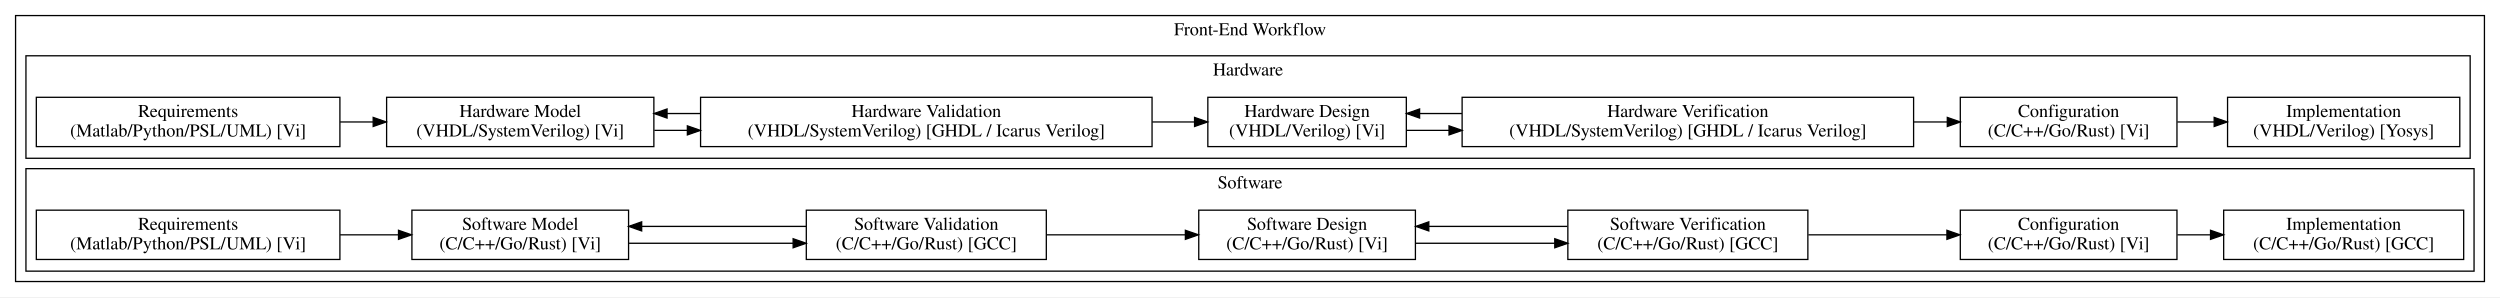
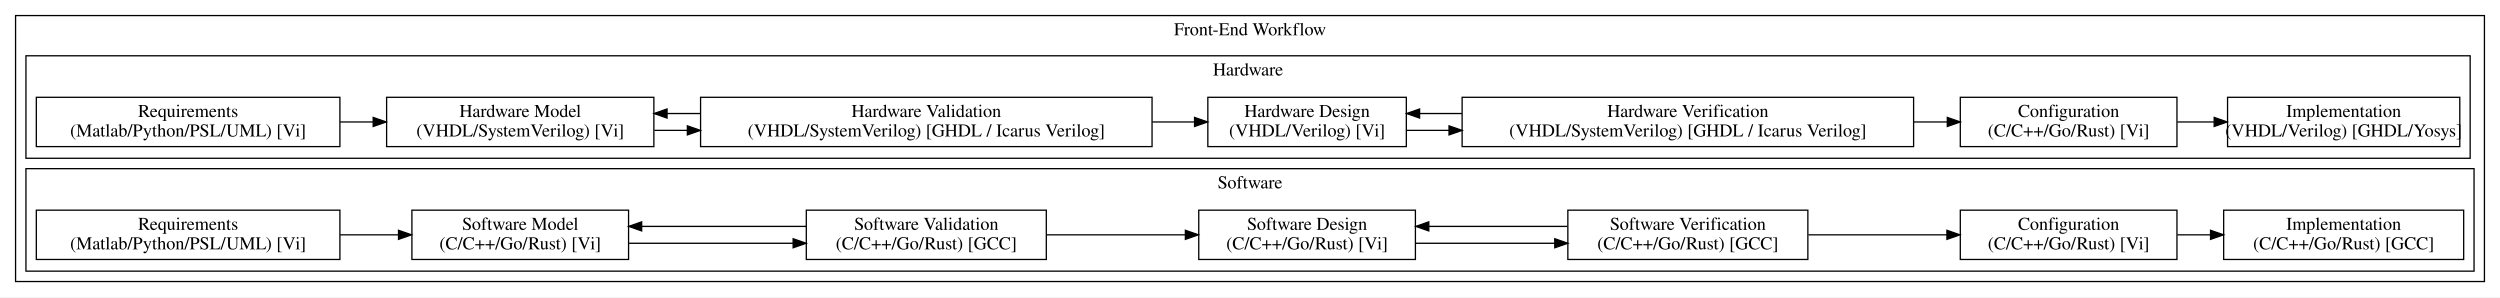
<svg xmlns="http://www.w3.org/2000/svg" width="1927pt" height="229pt" viewBox="0.00 0.00 1927.00 229.00">
  <g id="graph0" class="graph" transform="scale(1 1) rotate(0) translate(4 225)">
    <polygon fill="white" stroke="transparent" points="-4,4 -4,-225 1923,-225 1923,4 -4,4" />
    <g id="clust1" class="cluster">
      <polygon fill="none" stroke="black" points="8,-8 8,-213 1911,-213 1911,-8 8,-8" />
      <text text-anchor="middle" x="959.5" y="-197.8" font-family="Times,serif" font-size="14.00">Front-End Workflow</text>
    </g>
    <g id="clust2" class="cluster">
      <polygon fill="none" stroke="black" points="16,-103 16,-182 1900,-182 1900,-103 16,-103" />
      <text text-anchor="middle" x="958" y="-166.8" font-family="Times,serif" font-size="14.00">Hardware</text>
    </g>
    <g id="clust3" class="cluster">
      <polygon fill="none" stroke="black" points="16,-16 16,-95 1903,-95 1903,-16 16,-16" />
      <text text-anchor="middle" x="959.5" y="-79.8" font-family="Times,serif" font-size="14.00">Software</text>
    </g>
    <g id="node1" class="node">
      <polygon fill="none" stroke="black" points="24,-112 24,-150 258,-150 258,-112 24,-112" />
      <text text-anchor="middle" x="141" y="-134.8" font-family="Times,serif" font-size="14.00">Requirements </text>
      <text text-anchor="middle" x="141" y="-119.8" font-family="Times,serif" font-size="14.00">(Matlab/Python/PSL/UML) [Vi]</text>
    </g>
    <g id="node2" class="node">
      <polygon fill="none" stroke="black" points="294,-112 294,-150 500,-150 500,-112 294,-112" />
      <text text-anchor="middle" x="397" y="-134.8" font-family="Times,serif" font-size="14.00">Hardware Model </text>
      <text text-anchor="middle" x="397" y="-119.8" font-family="Times,serif" font-size="14.00">(VHDL/SystemVerilog) [Vi]</text>
    </g>
    <g id="edge1" class="edge">
      <path fill="none" stroke="black" d="M258.14,-131C258.14,-131 283.65,-131 283.65,-131" />
      <polygon fill="black" stroke="black" points="283.65,-134.5 293.65,-131 283.65,-127.5 283.65,-134.5" />
    </g>
    <g id="node3" class="node">
      <polygon fill="none" stroke="black" points="536,-112 536,-150 884,-150 884,-112 536,-112" />
      <text text-anchor="middle" x="710" y="-134.8" font-family="Times,serif" font-size="14.00">Hardware Validation </text>
      <text text-anchor="middle" x="710" y="-119.8" font-family="Times,serif" font-size="14.00">(VHDL/SystemVerilog) [GHDL / Icarus Verilog]</text>
    </g>
    <g id="edge2" class="edge">
      <path fill="none" stroke="black" d="M500.36,-124.5C500.36,-124.5 525.82,-124.5 525.82,-124.5" />
      <polygon fill="black" stroke="black" points="525.82,-128 535.82,-124.5 525.82,-121 525.82,-128" />
    </g>
    <g id="edge7" class="edge">
      <path fill="none" stroke="black" d="M535.65,-137.5C535.65,-137.5 510.16,-137.5 510.16,-137.5" />
      <polygon fill="black" stroke="black" points="510.16,-134 500.16,-137.5 510.16,-141 510.16,-134" />
    </g>
    <g id="node4" class="node">
      <polygon fill="none" stroke="black" points="927,-112 927,-150 1080,-150 1080,-112 927,-112" />
      <text text-anchor="middle" x="1003.5" y="-134.8" font-family="Times,serif" font-size="14.00">Hardware Design </text>
      <text text-anchor="middle" x="1003.5" y="-119.8" font-family="Times,serif" font-size="14.00">(VHDL/Verilog) [Vi]</text>
    </g>
    <g id="edge3" class="edge">
      <path fill="none" stroke="black" d="M884.12,-131C884.12,-131 916.77,-131 916.77,-131" />
      <polygon fill="black" stroke="black" points="916.77,-134.5 926.77,-131 916.77,-127.5 916.77,-134.5" />
    </g>
    <g id="node5" class="node">
      <polygon fill="none" stroke="black" points="1123,-112 1123,-150 1471,-150 1471,-112 1123,-112" />
      <text text-anchor="middle" x="1297" y="-134.8" font-family="Times,serif" font-size="14.00">Hardware Verification </text>
      <text text-anchor="middle" x="1297" y="-119.8" font-family="Times,serif" font-size="14.00">(VHDL/SystemVerilog) [GHDL / Icarus Verilog]</text>
    </g>
    <g id="edge4" class="edge">
      <path fill="none" stroke="black" d="M1080.23,-124.5C1080.23,-124.5 1112.91,-124.5 1112.91,-124.5" />
      <polygon fill="black" stroke="black" points="1112.91,-128 1122.91,-124.5 1112.91,-121 1112.91,-128" />
    </g>
    <g id="edge8" class="edge">
      <path fill="none" stroke="black" d="M1122.88,-137.5C1122.88,-137.5 1090.23,-137.5 1090.23,-137.5" />
      <polygon fill="black" stroke="black" points="1090.23,-134 1080.23,-137.5 1090.23,-141 1090.23,-134" />
    </g>
    <g id="node6" class="node">
      <polygon fill="none" stroke="black" points="1507,-112 1507,-150 1674,-150 1674,-112 1507,-112" />
      <text text-anchor="middle" x="1590.5" y="-134.8" font-family="Times,serif" font-size="14.00">Configuration </text>
      <text text-anchor="middle" x="1590.5" y="-119.8" font-family="Times,serif" font-size="14.00">(C/C++/Go/Rust) [Vi]</text>
    </g>
    <g id="edge5" class="edge">
      <path fill="none" stroke="black" d="M1471.12,-131C1471.12,-131 1496.98,-131 1496.98,-131" />
      <polygon fill="black" stroke="black" points="1496.98,-134.5 1506.98,-131 1496.98,-127.5 1496.98,-134.5" />
    </g>
    <g id="node7" class="node">
      <polygon fill="none" stroke="black" points="1713,-112 1713,-150 1892,-150 1892,-112 1713,-112" />
      <text text-anchor="middle" x="1802.5" y="-134.8" font-family="Times,serif" font-size="14.00">Implementation </text>
-       <text text-anchor="middle" x="1802.5" y="-119.8" font-family="Times,serif" font-size="14.00">(VHDL/Verilog) [Yosys]</text>
+       <text text-anchor="middle" x="1802.5" y="-119.8" font-family="Times,serif" font-size="14.00">(VHDL/Verilog) [GHDL/Yosys]</text>
    </g>
    <g id="edge6" class="edge">
      <path fill="none" stroke="black" d="M1674.29,-131C1674.29,-131 1702.69,-131 1702.69,-131" />
      <polygon fill="black" stroke="black" points="1702.69,-134.5 1712.69,-131 1702.69,-127.5 1702.69,-134.5" />
    </g>
    <g id="node8" class="node">
      <polygon fill="none" stroke="black" points="24,-25 24,-63 258,-63 258,-25 24,-25" />
      <text text-anchor="middle" x="141" y="-47.8" font-family="Times,serif" font-size="14.00">Requirements </text>
      <text text-anchor="middle" x="141" y="-32.8" font-family="Times,serif" font-size="14.00">(Matlab/Python/PSL/UML) [Vi]</text>
    </g>
    <g id="node9" class="node">
      <polygon fill="none" stroke="black" points="313.5,-25 313.5,-63 480.5,-63 480.5,-25 313.5,-25" />
      <text text-anchor="middle" x="397" y="-47.8" font-family="Times,serif" font-size="14.00">Software Model </text>
      <text text-anchor="middle" x="397" y="-32.8" font-family="Times,serif" font-size="14.00">(C/C++/Go/Rust) [Vi]</text>
    </g>
    <g id="edge9" class="edge">
      <path fill="none" stroke="black" d="M258.14,-44C258.14,-44 303.17,-44 303.17,-44" />
      <polygon fill="black" stroke="black" points="303.17,-47.5 313.17,-44 303.17,-40.5 303.17,-47.5" />
    </g>
    <g id="node10" class="node">
      <polygon fill="none" stroke="black" points="617.5,-25 617.5,-63 802.5,-63 802.5,-25 617.5,-25" />
      <text text-anchor="middle" x="710" y="-47.8" font-family="Times,serif" font-size="14.00">Software Validation </text>
      <text text-anchor="middle" x="710" y="-32.8" font-family="Times,serif" font-size="14.00">(C/C++/Go/Rust) [GCC]</text>
    </g>
    <g id="edge10" class="edge">
      <path fill="none" stroke="black" d="M480.88,-37.5C480.88,-37.5 607.35,-37.5 607.35,-37.5" />
      <polygon fill="black" stroke="black" points="607.35,-41 617.35,-37.5 607.35,-34 607.35,-41" />
    </g>
    <g id="edge15" class="edge">
      <path fill="none" stroke="black" d="M617.36,-50.5C617.36,-50.5 490.6,-50.5 490.6,-50.5" />
      <polygon fill="black" stroke="black" points="490.6,-47 480.6,-50.5 490.6,-54 490.6,-47" />
    </g>
    <g id="node11" class="node">
      <polygon fill="none" stroke="black" points="920,-25 920,-63 1087,-63 1087,-25 920,-25" />
      <text text-anchor="middle" x="1003.5" y="-47.8" font-family="Times,serif" font-size="14.00">Software Design </text>
      <text text-anchor="middle" x="1003.5" y="-32.8" font-family="Times,serif" font-size="14.00">(C/C++/Go/Rust) [Vi]</text>
    </g>
    <g id="edge11" class="edge">
      <path fill="none" stroke="black" d="M802.87,-44C802.87,-44 909.69,-44 909.69,-44" />
      <polygon fill="black" stroke="black" points="909.69,-47.5 919.69,-44 909.69,-40.5 909.69,-47.5" />
    </g>
    <g id="node12" class="node">
      <polygon fill="none" stroke="black" points="1204.5,-25 1204.5,-63 1389.5,-63 1389.5,-25 1204.5,-25" />
      <text text-anchor="middle" x="1297" y="-47.8" font-family="Times,serif" font-size="14.00">Software Verification </text>
      <text text-anchor="middle" x="1297" y="-32.8" font-family="Times,serif" font-size="14.00">(C/C++/Go/Rust) [GCC]</text>
    </g>
    <g id="edge12" class="edge">
      <path fill="none" stroke="black" d="M1087.21,-37.5C1087.21,-37.5 1194.42,-37.5 1194.42,-37.5" />
      <polygon fill="black" stroke="black" points="1194.42,-41 1204.42,-37.5 1194.42,-34 1194.42,-41" />
    </g>
    <g id="edge16" class="edge">
      <path fill="none" stroke="black" d="M1204.13,-50.5C1204.13,-50.5 1097.31,-50.5 1097.31,-50.5" />
      <polygon fill="black" stroke="black" points="1097.31,-47 1087.31,-50.5 1097.31,-54 1097.31,-47" />
    </g>
    <g id="node13" class="node">
      <polygon fill="none" stroke="black" points="1507,-25 1507,-63 1674,-63 1674,-25 1507,-25" />
      <text text-anchor="middle" x="1590.5" y="-47.8" font-family="Times,serif" font-size="14.00">Configuration </text>
      <text text-anchor="middle" x="1590.5" y="-32.8" font-family="Times,serif" font-size="14.00">(C/C++/Go/Rust) [Vi]</text>
    </g>
    <g id="edge13" class="edge">
      <path fill="none" stroke="black" d="M1389.87,-44C1389.87,-44 1496.69,-44 1496.69,-44" />
      <polygon fill="black" stroke="black" points="1496.69,-47.5 1506.69,-44 1496.69,-40.5 1496.69,-47.5" />
    </g>
    <g id="node14" class="node">
      <polygon fill="none" stroke="black" points="1710,-25 1710,-63 1895,-63 1895,-25 1710,-25" />
      <text text-anchor="middle" x="1802.5" y="-47.8" font-family="Times,serif" font-size="14.00">Implementation </text>
      <text text-anchor="middle" x="1802.5" y="-32.8" font-family="Times,serif" font-size="14.00">(C/C++/Go/Rust) [GCC]</text>
    </g>
    <g id="edge14" class="edge">
      <path fill="none" stroke="black" d="M1674.29,-44C1674.29,-44 1699.88,-44 1699.88,-44" />
      <polygon fill="black" stroke="black" points="1699.88,-47.5 1709.88,-44 1699.88,-40.5 1699.88,-47.5" />
    </g>
  </g>
</svg>
